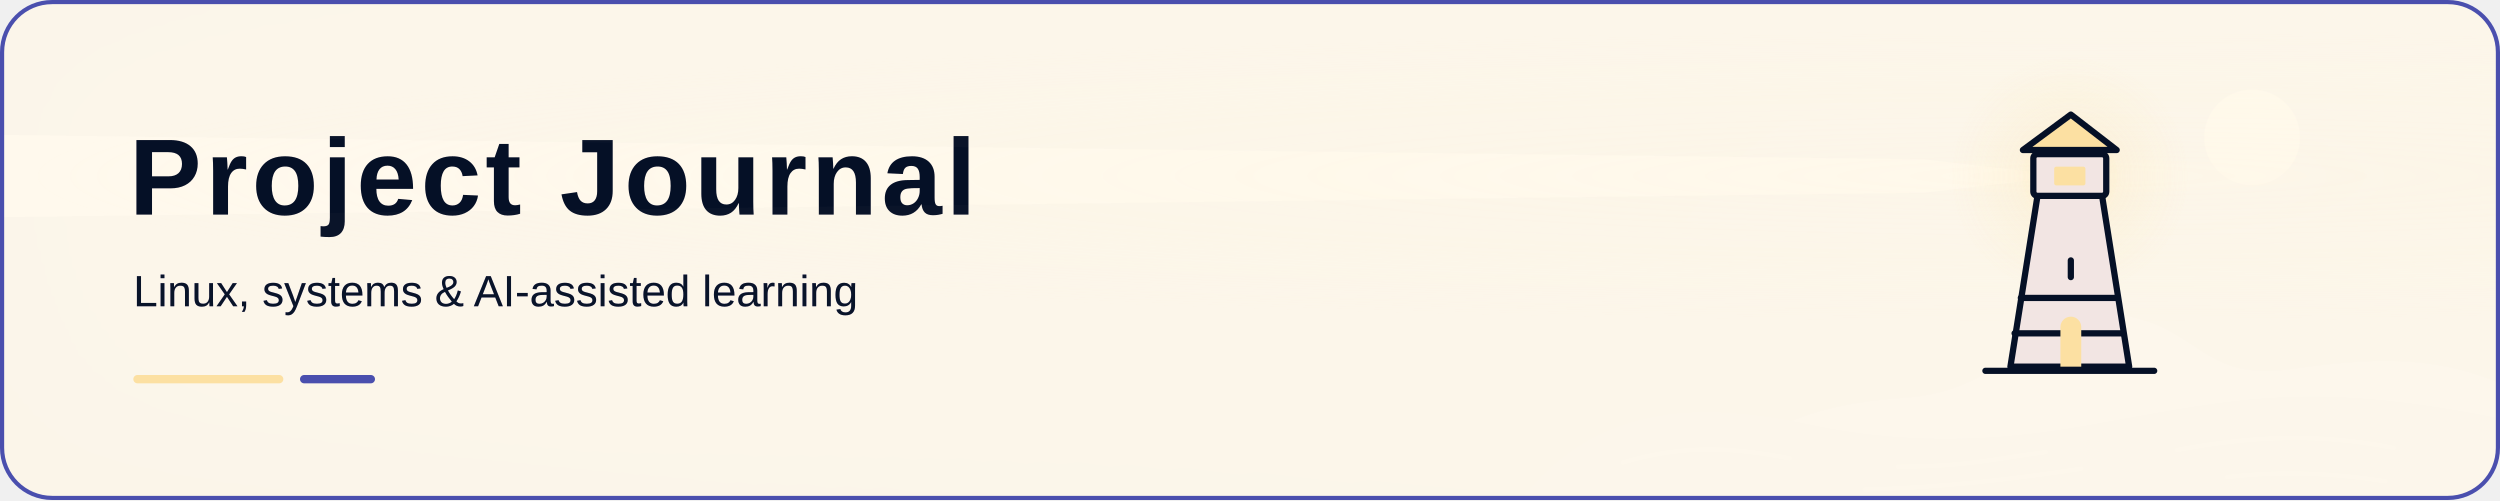
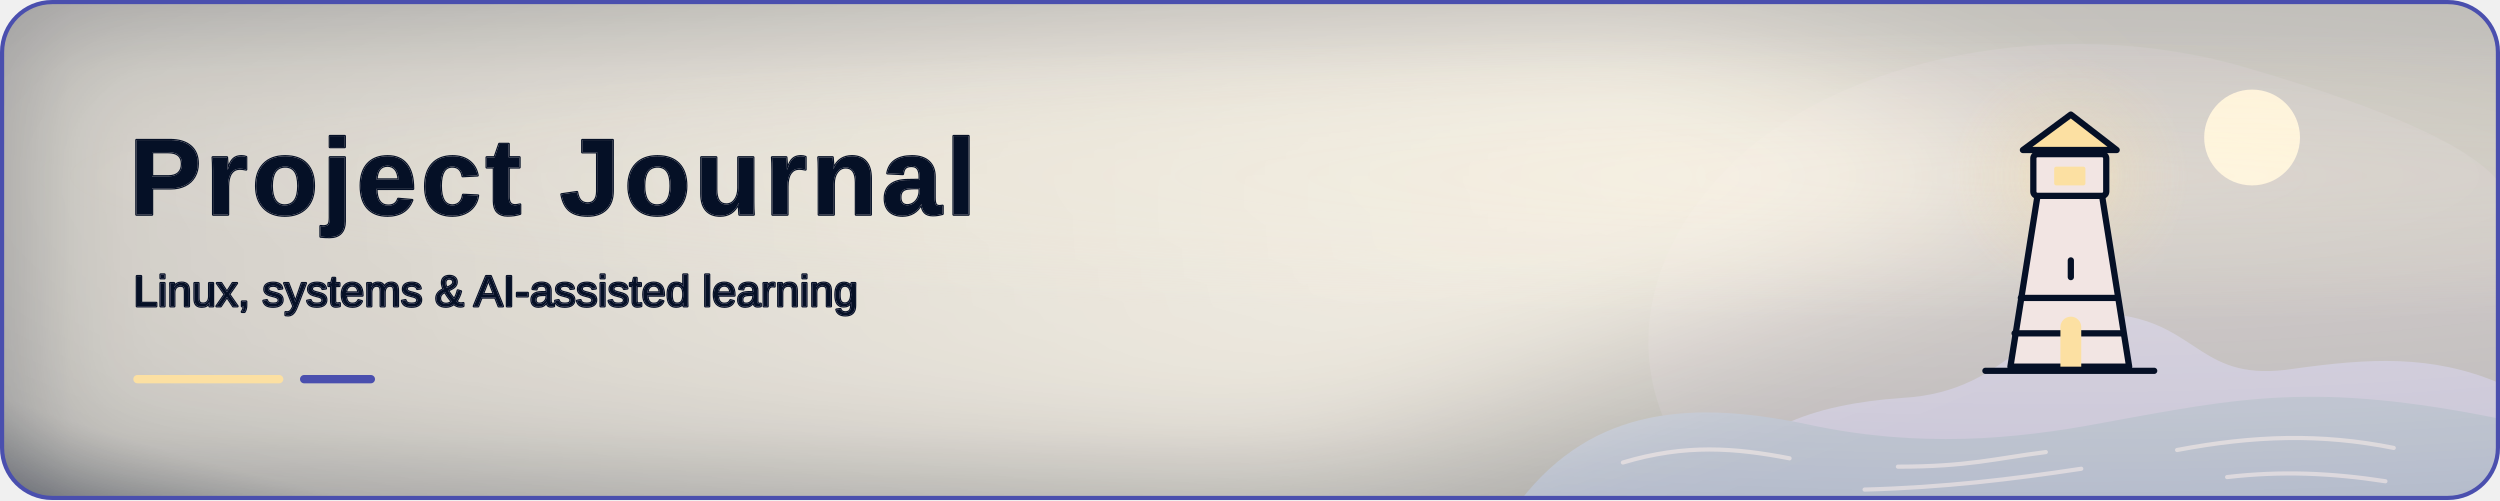
<svg xmlns="http://www.w3.org/2000/svg" width="1200" height="240" viewBox="0 0 1200 240" role="img" aria-labelledby="title description">
  <defs>
    <clipPath id="edge">
      <rect x="1" y="1" width="1198" height="238" rx="24" />
    </clipPath>
    <radialGradient id="beam-strength" gradientUnits="userSpaceOnUse" cx="993.5" cy="84.5" r="1800">
-       <stop offset="0" stop-color="white" stop-opacity="1" />
-       <stop offset=".25" stop-color="white" stop-opacity=".99" />
-       <stop offset=".82" stop-color="white" stop-opacity=".96" />
-       <stop offset=".93" stop-color="white" stop-opacity=".7" />
-       <stop offset=".99" stop-color="white" stop-opacity="0" />
+       <stop offset="0" stop-color="white" stop-opacity=".86" />
+       <stop offset=".18" stop-color="white" stop-opacity=".72" />
+       <stop offset=".5" stop-color="white" stop-opacity=".5" />
+       <stop offset=".76" stop-color="white" stop-opacity=".24" />
+       <stop offset=".95" stop-color="white" stop-opacity="0" />
    </radialGradient>
    <radialGradient id="beam-atmosphere" gradientUnits="userSpaceOnUse" cx="993.5" cy="84.5" r="1800">
      <stop offset="0" stop-color="white" stop-opacity=".9" />
      <stop offset=".18" stop-color="white" stop-opacity=".72" />
      <stop offset=".5" stop-color="white" stop-opacity=".36" />
      <stop offset=".74" stop-color="white" stop-opacity=".08" />
      <stop offset=".9" stop-color="white" stop-opacity="0" />
      <stop offset="1" stop-color="white" stop-opacity="0" />
    </radialGradient>
    <filter id="beam-soften" x="-10%" y="-15%" width="120%" height="130%" color-interpolation-filters="sRGB">
-       <feGaussianBlur stdDeviation="40" />
+       <feGaussianBlur stdDeviation="36" />
    </filter>
-     <mask id="lighthouse-sweep" maskUnits="userSpaceOnUse" maskContentUnits="userSpaceOnUse" x="0" y="0" width="1200" height="240" style="mask-type:alpha">
+     <radialGradient id="front-density">
+       <stop offset="0" stop-color="white" stop-opacity=".74" />
+       <stop offset=".4" stop-color="white" stop-opacity=".66" />
+       <stop offset=".78" stop-color="white" stop-opacity=".54" />
+       <stop offset=".95" stop-color="white" stop-opacity=".08" />
+       <stop offset="1" stop-color="white" stop-opacity="0" />
+     </radialGradient>
+     <filter id="ink-threshold" filterUnits="userSpaceOnUse" x="0" y="0" width="1200" height="240" color-interpolation-filters="sRGB">
+       <feComponentTransfer>
+         <feFuncA type="discrete" tableValues="0 1" />
+       </feComponentTransfer>
+     </filter>
+     <g id="lighthouse-field">
      <g class="beam-rotor">
-         <path d="M993.5 84.5L923.5 76.5L-176.5 62.5Q-554.5 76.14 -806.5 84.5Q-554.5 92.86 -176.5 106.5L923.5 92.5Z" fill="url(#beam-strength)" />
+         <path d="M993.5 84.5L-675.431 -589.792A1800 1800 0 0 0 -675.431 758.792Z" fill="url(#beam-strength)" filter="url(#beam-soften)" />
      </g>
      <g class="beam-front-cone">
-         <ellipse cx="993.5" cy="84.5" rx="1450" ry="290" fill="white" opacity=".98" />
+         <ellipse cx="993.5" cy="84.5" rx="1450" ry="290" fill="url(#front-density)" />
      </g>
+     </g>
+     <mask id="lighthouse-light" maskUnits="userSpaceOnUse" maskContentUnits="userSpaceOnUse" x="0" y="0" width="1200" height="240" style="mask-type:alpha">
+       <use href="#lighthouse-field" />
+     </mask>
+     <mask id="lighthouse-sweep" maskUnits="userSpaceOnUse" maskContentUnits="userSpaceOnUse" x="0" y="0" width="1200" height="240" style="mask-type:alpha">
+       <use href="#lighthouse-field" filter="url(#ink-threshold)" />
    </mask>
    <mask id="lighthouse-glow" maskUnits="userSpaceOnUse" maskContentUnits="userSpaceOnUse" x="0" y="0" width="1200" height="240" style="mask-type:alpha">
      <g class="beam-rotor">
-         <path d="M993.5 84.5L-779.154 -228.067A1800 1800 0 0 0 -779.154 397.067Z" fill="url(#beam-atmosphere)" filter="url(#beam-soften)" />
+         <path d="M993.5 84.5L-637.854 -676.213A1800 1800 0 0 0 -637.854 845.213Z" fill="url(#beam-atmosphere)" filter="url(#beam-soften)" />
      </g>
      <g class="beam-front-cone">
        <ellipse cx="993.5" cy="84.5" rx="1580" ry="335" fill="url(#front-haze)" />
      </g>
    </mask>
    <radialGradient id="lantern-halo">
      <stop offset="0" stop-color="#fce0a2" stop-opacity=".38" />
      <stop offset="1" stop-color="#fce0a2" stop-opacity="0" />
    </radialGradient>
    <radialGradient id="viewer-glow">
      <stop offset="0" stop-color="#fff6df" stop-opacity="1" />
      <stop offset=".6" stop-color="#fff6df" stop-opacity=".6" />
      <stop offset="1" stop-color="#fff6df" stop-opacity="0" />
    </radialGradient>
    <radialGradient id="front-haze">
      <stop offset="0" stop-color="white" stop-opacity="1" />
      <stop offset=".6" stop-color="white" stop-opacity=".6" />
      <stop offset="1" stop-color="white" stop-opacity="0" />
    </radialGradient>
  </defs>
  <style>
    .sky{fill:#051026}.wash{fill:#1e2046}.coast{fill:#4a4fae}.ocean{fill:#113888}.sun{fill:#fce0a2}.tower{fill:#f2e5e3}.roof{fill:#fce0a2}.window{fill:#fce0a2}.ink{fill:#f2e5e3}.muted{fill:#cebdda}.accent{fill:#fce0a2}.gold{fill:#4a4fae}.line{fill:none;stroke:#051026;stroke-width:3;stroke-linecap:round;stroke-linejoin:round}.wave{fill:none;stroke:#cebdda;stroke-width:2;stroke-linecap:round;opacity:.65}.border{fill:none;stroke:#4a4fae;stroke-width:2}
    .beam-rotor{transform-box:view-box;transform-origin:993.5px 84.5px;animation:beacon-orbit 16s linear infinite,beacon-depth 16s linear infinite}
    .beam-light{fill:#fff9ed}
-     .beam-halo{fill:#fff1d7;opacity:0.42}
-     .beam-ink{fill:#051026}
+     .beam-halo{fill:#fff1d7;opacity:0.28}
+     .ink,.muted{stroke:#051026;stroke-width:1.15;stroke-linejoin:round;paint-order:stroke fill}
+     .beam-ink{fill:#051026;stroke:none}
    .beam-front-glint{animation:beacon-front 16s linear infinite}
    .beam-front-cone{transform-box:view-box;transform-origin:993.5px 84.5px;animation:beacon-cone 16s linear infinite}
    @keyframes beacon-orbit{0%{transform:scale(1,0.12)}3.125%{transform:scale(0.980785,0.135217)}6.25%{transform:scale(0.92388,0.149849)}9.375%{transform:scale(0.83147,0.163334)}12.5%{transform:scale(0.707107,0.175154)}15.625%{transform:scale(0.55557,0.184855)}18.75%{transform:scale(0.382683,0.192063)}21.875%{transform:scale(0.19509,0.196501)}25%{transform:scale(0,0.198)}28.125%{transform:scale(-0.19509,0.196501)}31.25%{transform:scale(-0.382683,0.192063)}34.375%{transform:scale(-0.55557,0.184855)}37.5%{transform:scale(-0.707107,0.175154)}40.625%{transform:scale(-0.83147,0.163334)}43.75%{transform:scale(-0.92388,0.149849)}46.875%{transform:scale(-0.980785,0.135217)}50%{transform:scale(-1,0.12)}53.125%{transform:scale(-0.980785,0.12)}56.25%{transform:scale(-0.92388,0.12)}59.375%{transform:scale(-0.83147,0.12)}62.5%{transform:scale(-0.707107,0.12)}65.625%{transform:scale(-0.55557,0.12)}66.667%{transform:scale(-0.5,0.12)}68.75%{transform:scale(-0.382683,0.12)}71.875%{transform:scale(-0.19509,0.12)}75%{transform:scale(0,0.12)}78.125%{transform:scale(0.19509,0.12)}78.333%{transform:scale(0.207912,0.12)}81.25%{transform:scale(0.382683,0.12)}84.375%{transform:scale(0.55557,0.12)}87.5%{transform:scale(0.707107,0.12)}90.625%{transform:scale(0.83147,0.12)}93.75%{transform:scale(0.92388,0.12)}96.875%{transform:scale(0.980785,0.12)}100%{transform:scale(1,0.12)}}
    @keyframes beacon-depth{0%{opacity:1}3.125%{opacity:1}6.25%{opacity:1}9.375%{opacity:1}12.5%{opacity:1}15.625%{opacity:1}18.75%{opacity:1}21.875%{opacity:1}25%{opacity:1}28.125%{opacity:1}31.25%{opacity:1}34.375%{opacity:1}37.5%{opacity:1}40.625%{opacity:1}43.75%{opacity:1}46.875%{opacity:1}50%{opacity:1}53.125%{opacity:0.812}56.25%{opacity:0.625}59.375%{opacity:0.438}62.5%{opacity:0.25}65.625%{opacity:0.062}66.667%{opacity:0}68.75%{opacity:0}71.875%{opacity:0}75%{opacity:0}78.125%{opacity:0.938}78.333%{opacity:1}81.25%{opacity:1}84.375%{opacity:1}87.5%{opacity:1}90.625%{opacity:1}93.75%{opacity:1}96.875%{opacity:1}100%{opacity:1}}
    @keyframes beacon-front{0%{opacity:0}3.125%{opacity:0}6.25%{opacity:0}9.375%{opacity:0}12.5%{opacity:0}15.625%{opacity:0}18.75%{opacity:0.019}21.875%{opacity:0.372}25%{opacity:1}28.125%{opacity:0.372}31.25%{opacity:0.019}34.375%{opacity:0}37.5%{opacity:0}40.625%{opacity:0}43.75%{opacity:0}46.875%{opacity:0}50%{opacity:0}53.125%{opacity:0}56.25%{opacity:0}59.375%{opacity:0}62.5%{opacity:0}65.625%{opacity:0}66.667%{opacity:0}68.75%{opacity:0}71.875%{opacity:0}75%{opacity:0}78.125%{opacity:0}78.333%{opacity:0}81.25%{opacity:0}84.375%{opacity:0}87.5%{opacity:0}90.625%{opacity:0}93.75%{opacity:0}96.875%{opacity:0}100%{opacity:0}}
    @keyframes beacon-cone{0%{transform:scale(0)}3.125%{transform:scale(0.001449)}6.25%{transform:scale(0.021447)}9.375%{transform:scale(0.09527)}12.5%{transform:scale(0.25)}15.625%{transform:scale(0.477953)}18.75%{transform:scale(0.728553)}21.875%{transform:scale(0.925328)}25%{transform:scale(1)}28.125%{transform:scale(0.925328)}31.25%{transform:scale(0.728553)}34.375%{transform:scale(0.477953)}37.5%{transform:scale(0.25)}40.625%{transform:scale(0.09527)}43.75%{transform:scale(0.021447)}46.875%{transform:scale(0.001449)}50%{transform:scale(0)}53.125%{transform:scale(0)}56.25%{transform:scale(0)}59.375%{transform:scale(0)}62.5%{transform:scale(0)}65.625%{transform:scale(0)}66.667%{transform:scale(0)}68.75%{transform:scale(0)}71.875%{transform:scale(0)}75%{transform:scale(0)}78.125%{transform:scale(0)}78.333%{transform:scale(0)}81.25%{transform:scale(0)}84.375%{transform:scale(0)}87.5%{transform:scale(0)}90.625%{transform:scale(0)}93.75%{transform:scale(0)}96.875%{transform:scale(0)}100%{transform:scale(0)}}
    @media(prefers-reduced-motion:reduce){.beam-rotor,.beam-front-cone,.beam-front-glint{animation:none}.beam-layer{display:none}}
  </style>
  <g clip-path="url(#edge)">
    <rect class="sky" width="1200" height="240" />
    <g aria-hidden="true">
      <path class="wash" d="M827 240c-49-44-48-111 5-162 50-49 155-73 248-45 68 20 107 38 120 55v152Z" />
      <circle class="sun" cx="1081" cy="66" r="23" />
      <path class="coast" d="M817 240c19-34 53-46 96-49 55-3 61-45 103-40 40 5 40 33 85 26 36-5 66-7 99 7v56Z" />
      <path class="ocean" d="M730 240c35-45 83-48 139-36 52 11 98 7 140-1 66-12 102-20 191-2v39Z" />
      <path class="wave" d="M779 222c30-9 54-7 80-2m52 4c34 0 47-4 71-7m63-1c37-7 69-8 104-1" />
      <path class="wave" d="M895 235c38-1 71-5 104-10m70 4c26-3 50-2 76 2" />
      <rect class="beam-halo beam-layer" width="1200" height="240" mask="url(#lighthouse-glow)" />
-       <rect class="beam-light beam-layer" width="1200" height="240" mask="url(#lighthouse-sweep)" />
+       <rect class="beam-light beam-layer" width="1200" height="240" mask="url(#lighthouse-light)" />
      <circle cx="993.5" cy="84.5" r="26" fill="url(#lantern-halo)" />
      <g class="beam-layer beam-front-glint">
        <ellipse cx="993.5" cy="84.5" rx="980" ry="70" fill="url(#viewer-glow)" opacity="0.18" />
        <circle cx="993.5" cy="84.5" r="58" fill="url(#lantern-halo)" opacity=".75" />
      </g>
      <path class="tower" d="m978 94-13 82h57l-13-82Z" />
      <path class="line" d="m978 94-13 82h57l-13-82Z" />
      <rect class="tower" x="976" y="74" width="35" height="20" rx="2" />
      <rect class="line" x="976" y="74" width="35" height="20" rx="2" />
      <path class="roof" d="m971 72 23-17 22 17Z" />
      <path class="line" d="m971 72 23-17 22 17Z" />
      <rect class="window" x="986" y="80" width="15" height="9" rx="1" />
      <path class="line" d="M970 143h46m-49 17h52m-25-35v8" />
      <path class="roof" d="M989 176v-19a5 5 0 0 1 10 0v19Z" />
      <path class="line" d="M953 178h81" />
      <rect class="accent" x="64" y="180" width="72" height="4" rx="2" />
      <rect class="gold" x="144" y="180" width="36" height="4" rx="2" />
    </g>
    <g font-family="Segoe UI, Arial, sans-serif">
      <text class="ink" x="62" y="103" font-size="52" font-weight="700" letter-spacing="2">Project Journal</text>
      <text class="muted" x="64" y="147" font-size="21" font-weight="400">Linux, systems &amp; AI-assisted learning</text>
    </g>
    <g class="beam-layer" font-family="Segoe UI, Arial, sans-serif" mask="url(#lighthouse-sweep)" aria-hidden="true">
      <text class="beam-ink" x="62" y="103" font-size="52" font-weight="700" letter-spacing="2">Project Journal</text>
      <text class="beam-ink" x="64" y="147" font-size="21" font-weight="400">Linux, systems &amp; AI-assisted learning</text>
    </g>
  </g>
  <rect class="border" x="1" y="1" width="1198" height="238" rx="24" />
</svg>
